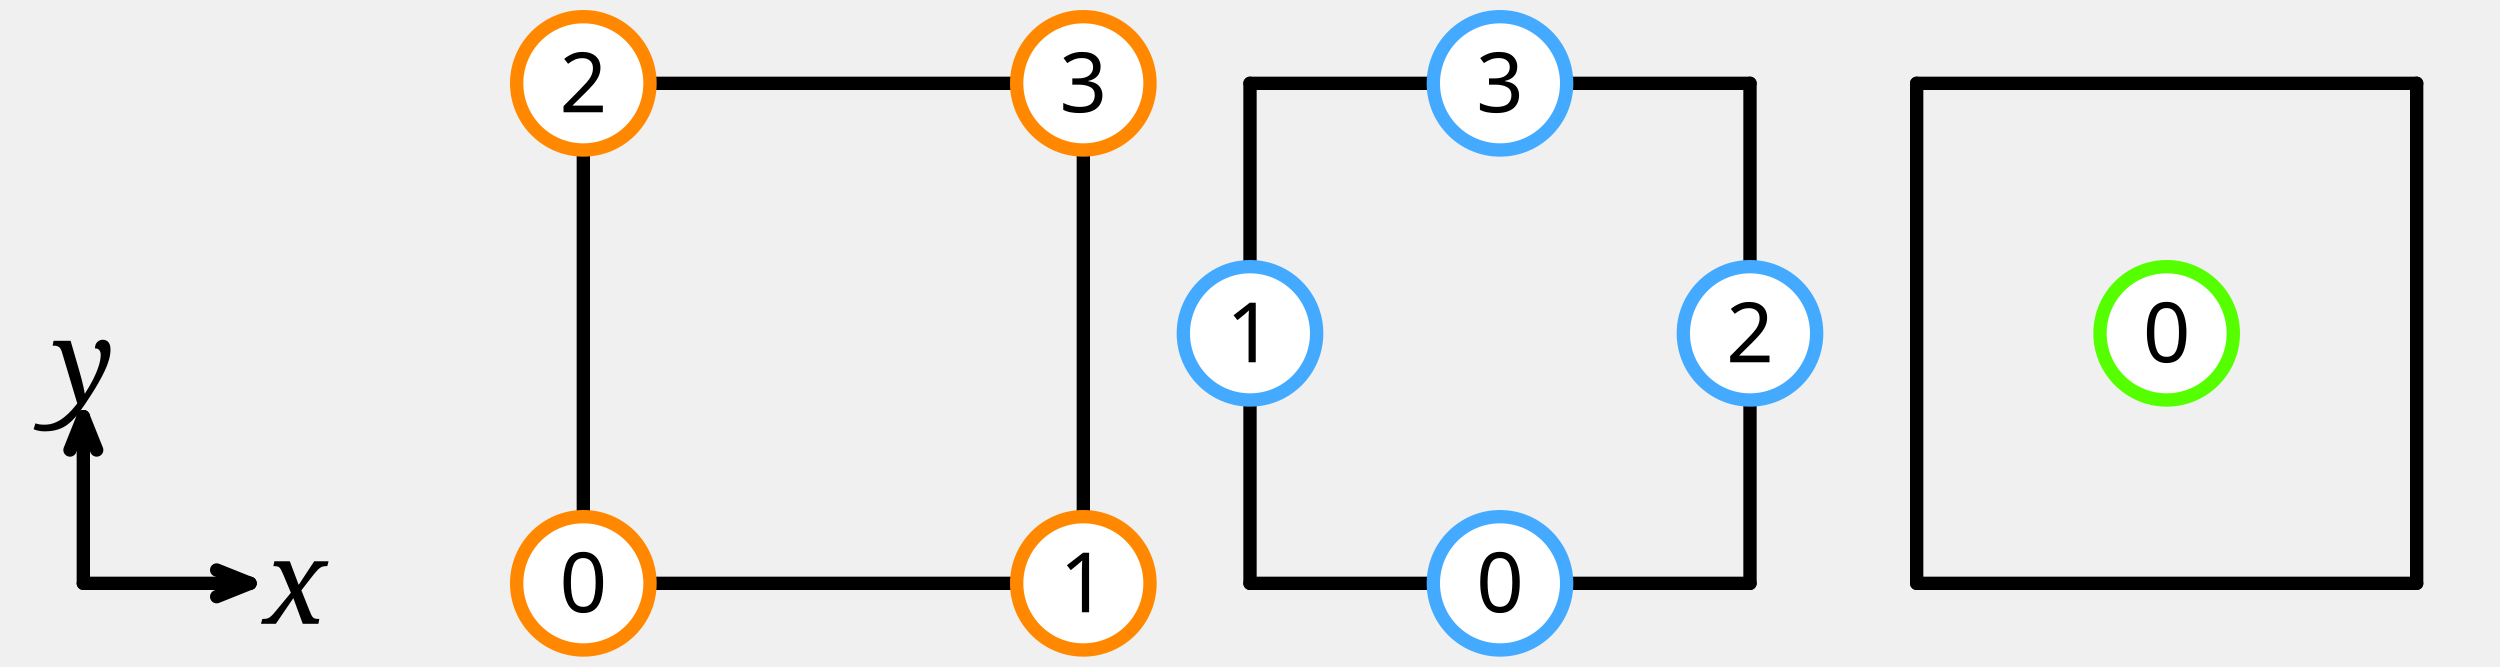
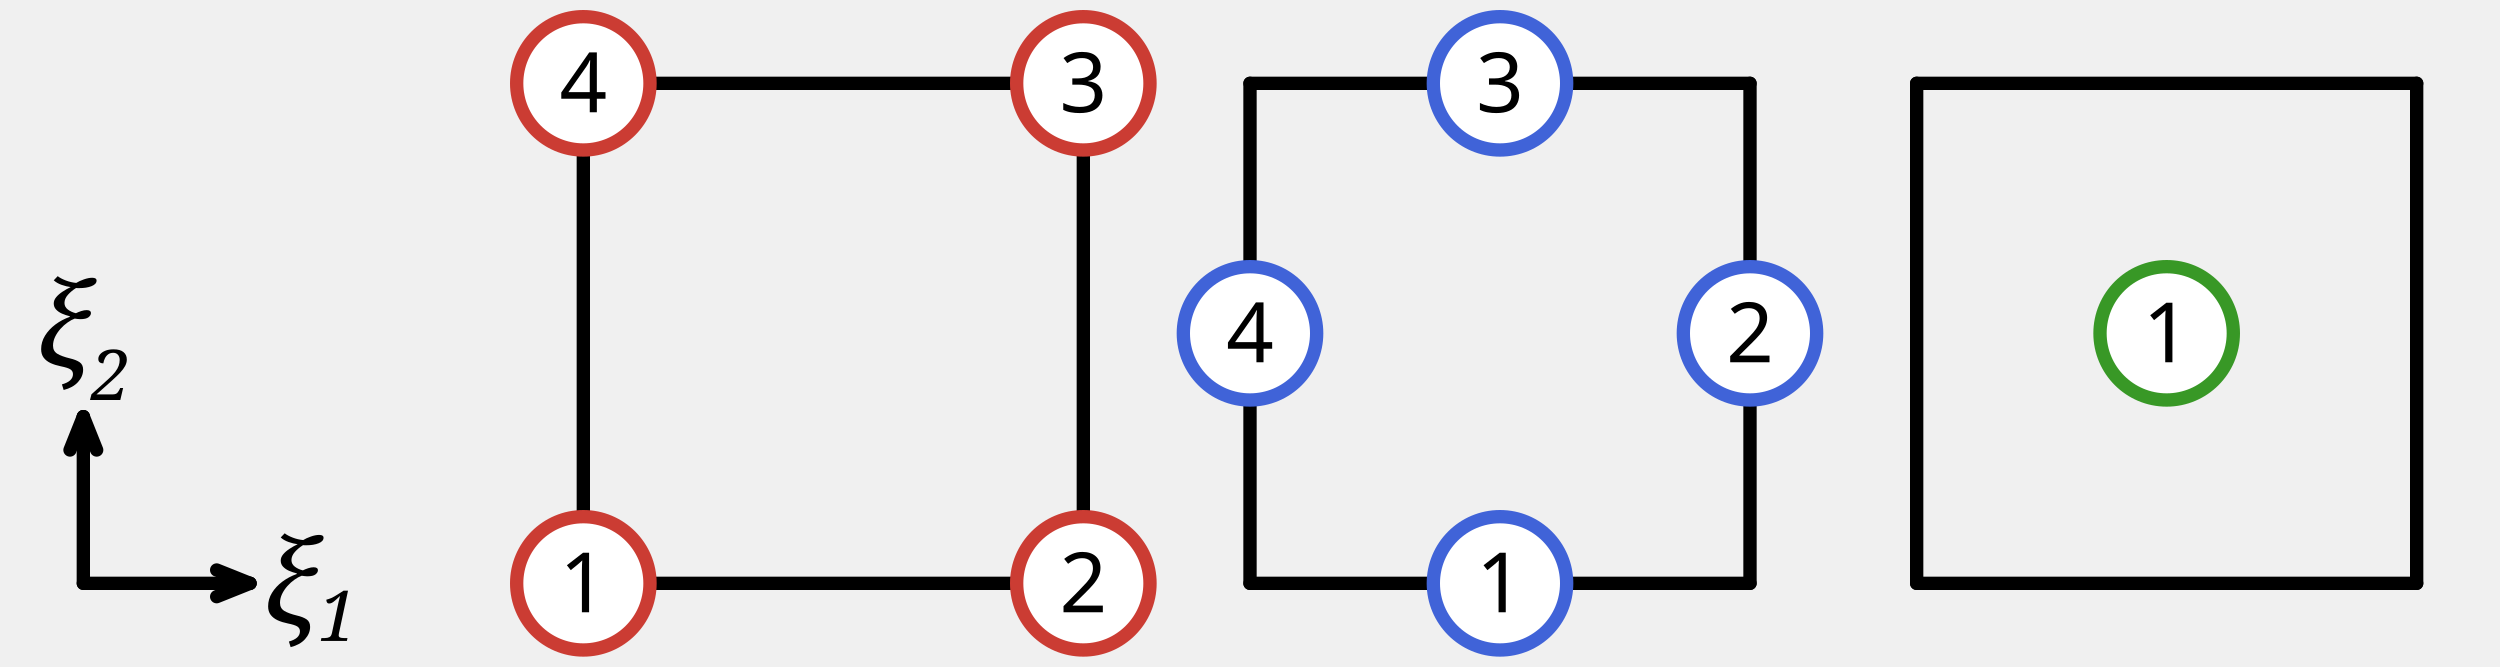
<svg xmlns="http://www.w3.org/2000/svg" width="750.0" height="200.0">
  <line x1="25.0" y1="175.0" x2="75.0" y2="175.0" stroke="#000000" stroke-width="4.0" stroke-linecap="round" />
  <line x1="65.0" y1="179.0" x2="75.0" y2="175.0" stroke="#000000" stroke-width="4.0" stroke-linecap="round" />
  <line x1="65.0" y1="171.0" x2="75.0" y2="175.0" stroke="#000000" stroke-width="4.0" stroke-linecap="round" />
  <line x1="25.0" y1="175.0" x2="25.0" y2="125.0" stroke="#000000" stroke-width="4.0" stroke-linecap="round" />
  <line x1="29" y1="135.0" x2="25.0" y2="125.0" stroke="#000000" stroke-width="4.0" stroke-linecap="round" />
  <line x1="21" y1="135.0" x2="25.0" y2="125.0" stroke="#000000" stroke-width="4.0" stroke-linecap="round" />
-   <text x="79.0" y="175.0" fill="#000000" font-size="35" style="dominant-baseline:middle;text-anchor:left;font-family:'CMU Serif',serif;font-style:italic">x</text>
-   <text x="25.0" y="121.0" fill="#000000" font-size="35" style="dominant-baseline:bottom;text-anchor:middle;font-family:'CMU Serif',serif;font-style:italic">y</text>
+   <text x="79.0" y="175.0" fill="#000000" font-size="35" style="dominant-baseline:middle;text-anchor:left;font-family:'CMU Serif',serif;font-style:italic">ξ<tspan dy="10" style="font-size:60%;">1</tspan>
+   </text>
+   <text x="25.0" y="110.0" fill="#000000" font-size="35" style="dominant-baseline:bottom;text-anchor:middle;font-family:'CMU Serif',serif;font-style:italic">ξ<tspan dy="10" style="font-size:60%;">2</tspan>
+   </text>
  <line x1="175.0" y1="175.0" x2="325.0" y2="175.0" stroke="#000000" stroke-width="4.0" stroke-linecap="round" />
  <line x1="175.0" y1="175.0" x2="175.0" y2="25.0" stroke="#000000" stroke-width="4.0" stroke-linecap="round" />
  <line x1="325.0" y1="175.0" x2="325.0" y2="25.0" stroke="#000000" stroke-width="4.0" stroke-linecap="round" />
  <line x1="175.0" y1="25.0" x2="325.0" y2="25.0" stroke="#000000" stroke-width="4.0" stroke-linecap="round" />
-   <circle cx="175.0" cy="175.0" r="20.0" stroke="#FF8800" stroke-width="4.0" fill="#FFFFFF" />
-   <text x="175.0" y="175.0" fill="#000000" font-size="25" style="text-anchor:middle;dominant-baseline:middle;font-family:'Varela Round',sans-serif">0</text>
-   <circle cx="325.0" cy="175.0" r="20.0" stroke="#FF8800" stroke-width="4.0" fill="#FFFFFF" />
-   <text x="325.0" y="175.0" fill="#000000" font-size="25" style="text-anchor:middle;dominant-baseline:middle;font-family:'Varela Round',sans-serif">1</text>
-   <circle cx="175.0" cy="25.0" r="20.0" stroke="#FF8800" stroke-width="4.0" fill="#FFFFFF" />
-   <text x="175.0" y="25.0" fill="#000000" font-size="25" style="text-anchor:middle;dominant-baseline:middle;font-family:'Varela Round',sans-serif">2</text>
-   <circle cx="325.0" cy="25.0" r="20.0" stroke="#FF8800" stroke-width="4.0" fill="#FFFFFF" />
+   <circle cx="175.0" cy="175.0" r="20.0" stroke="#CB3C33" stroke-width="4.0" fill="#FFFFFF" />
+   <text x="175.0" y="175.0" fill="#000000" font-size="25" style="text-anchor:middle;dominant-baseline:middle;font-family:'Varela Round',sans-serif">1</text>
+   <circle cx="325.0" cy="175.0" r="20.0" stroke="#CB3C33" stroke-width="4.0" fill="#FFFFFF" />
+   <text x="325.0" y="175.0" fill="#000000" font-size="25" style="text-anchor:middle;dominant-baseline:middle;font-family:'Varela Round',sans-serif">2</text>
+   <circle cx="175.0" cy="25.0" r="20.0" stroke="#CB3C33" stroke-width="4.0" fill="#FFFFFF" />
+   <text x="175.0" y="25.0" fill="#000000" font-size="25" style="text-anchor:middle;dominant-baseline:middle;font-family:'Varela Round',sans-serif">4</text>
+   <circle cx="325.0" cy="25.0" r="20.0" stroke="#CB3C33" stroke-width="4.0" fill="#FFFFFF" />
  <text x="325.0" y="25.0" fill="#000000" font-size="25" style="text-anchor:middle;dominant-baseline:middle;font-family:'Varela Round',sans-serif">3</text>
  <line x1="375.0" y1="175.0" x2="525.0" y2="175.0" stroke="#000000" stroke-width="4.0" stroke-linecap="round" />
-   <circle cx="450.0" cy="175.0" r="20.0" stroke="#44AAFF" stroke-width="4.0" fill="#FFFFFF" />
-   <text x="450.0" y="175.0" fill="#000000" font-size="25" style="text-anchor:middle;dominant-baseline:middle;font-family:'Varela Round',sans-serif">0</text>
+   <circle cx="450.0" cy="175.0" r="20.0" stroke="#4063D8" stroke-width="4.0" fill="#FFFFFF" />
+   <text x="450.0" y="175.0" fill="#000000" font-size="25" style="text-anchor:middle;dominant-baseline:middle;font-family:'Varela Round',sans-serif">1</text>
  <line x1="375.0" y1="175.0" x2="375.0" y2="25.0" stroke="#000000" stroke-width="4.0" stroke-linecap="round" />
-   <circle cx="375.0" cy="100.0" r="20.0" stroke="#44AAFF" stroke-width="4.0" fill="#FFFFFF" />
-   <text x="375.0" y="100.0" fill="#000000" font-size="25" style="text-anchor:middle;dominant-baseline:middle;font-family:'Varela Round',sans-serif">1</text>
+   <circle cx="375.0" cy="100.0" r="20.0" stroke="#4063D8" stroke-width="4.0" fill="#FFFFFF" />
+   <text x="375.0" y="100.0" fill="#000000" font-size="25" style="text-anchor:middle;dominant-baseline:middle;font-family:'Varela Round',sans-serif">4</text>
  <line x1="525.0" y1="175.0" x2="525.0" y2="25.0" stroke="#000000" stroke-width="4.0" stroke-linecap="round" />
-   <circle cx="525.0" cy="100.0" r="20.0" stroke="#44AAFF" stroke-width="4.0" fill="#FFFFFF" />
+   <circle cx="525.0" cy="100.0" r="20.0" stroke="#4063D8" stroke-width="4.0" fill="#FFFFFF" />
  <text x="525.0" y="100.0" fill="#000000" font-size="25" style="text-anchor:middle;dominant-baseline:middle;font-family:'Varela Round',sans-serif">2</text>
  <line x1="375.0" y1="25.0" x2="525.0" y2="25.0" stroke="#000000" stroke-width="4.0" stroke-linecap="round" />
-   <circle cx="450.0" cy="25.0" r="20.0" stroke="#44AAFF" stroke-width="4.0" fill="#FFFFFF" />
+   <circle cx="450.0" cy="25.0" r="20.0" stroke="#4063D8" stroke-width="4.0" fill="#FFFFFF" />
  <text x="450.0" y="25.0" fill="#000000" font-size="25" style="text-anchor:middle;dominant-baseline:middle;font-family:'Varela Round',sans-serif">3</text>
-   <circle cx="650.0" cy="100.0" r="20.0" stroke="#55FF00" stroke-width="4.0" fill="#FFFFFF" />
-   <text x="650.0" y="100.0" fill="#000000" font-size="25" style="text-anchor:middle;dominant-baseline:middle;font-family:'Varela Round',sans-serif">0</text>
+   <circle cx="650.0" cy="100.0" r="20.0" stroke="#389826" stroke-width="4.0" fill="#FFFFFF" />
+   <text x="650.0" y="100.0" fill="#000000" font-size="25" style="text-anchor:middle;dominant-baseline:middle;font-family:'Varela Round',sans-serif">1</text>
  <line x1="575.0" y1="175.0" x2="725.0" y2="175.0" stroke="#000000" stroke-width="4.0" stroke-linecap="round" />
  <line x1="575.0" y1="175.0" x2="575.0" y2="25.0" stroke="#000000" stroke-width="4.0" stroke-linecap="round" />
  <line x1="725.0" y1="175.0" x2="725.0" y2="25.0" stroke="#000000" stroke-width="4.0" stroke-linecap="round" />
  <line x1="575.0" y1="25.0" x2="725.0" y2="25.0" stroke="#000000" stroke-width="4.0" stroke-linecap="round" />
</svg>
